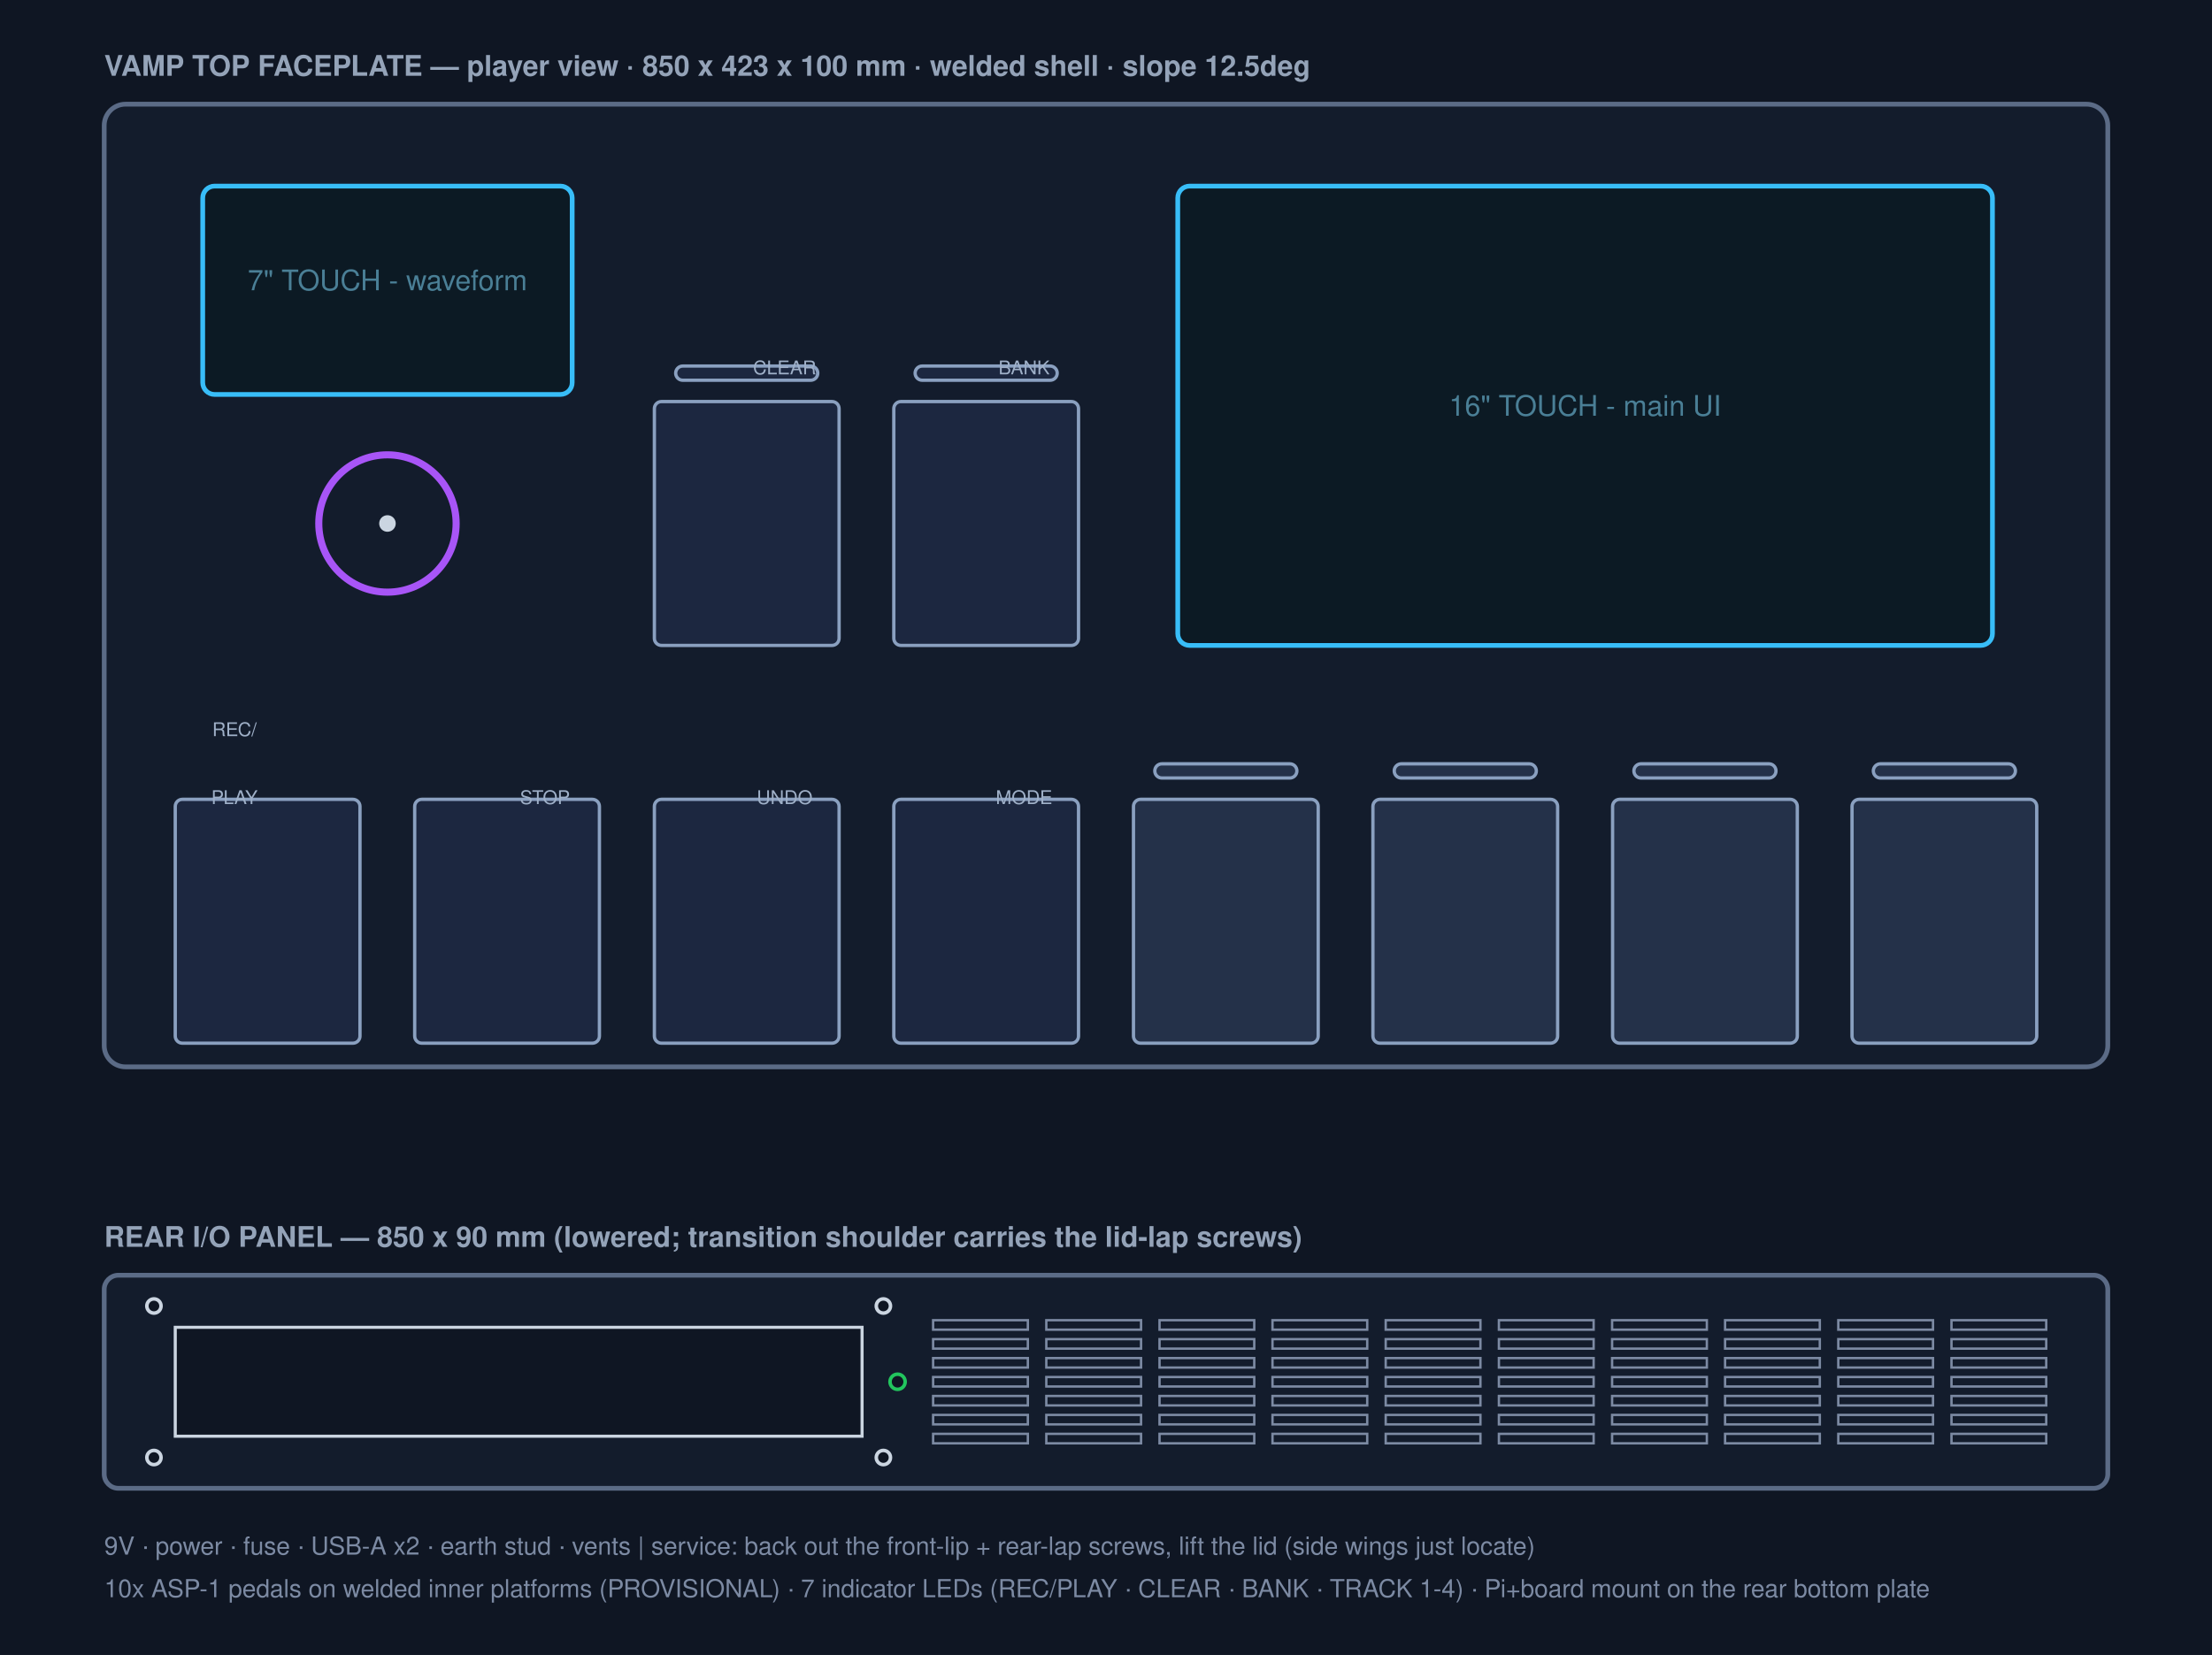
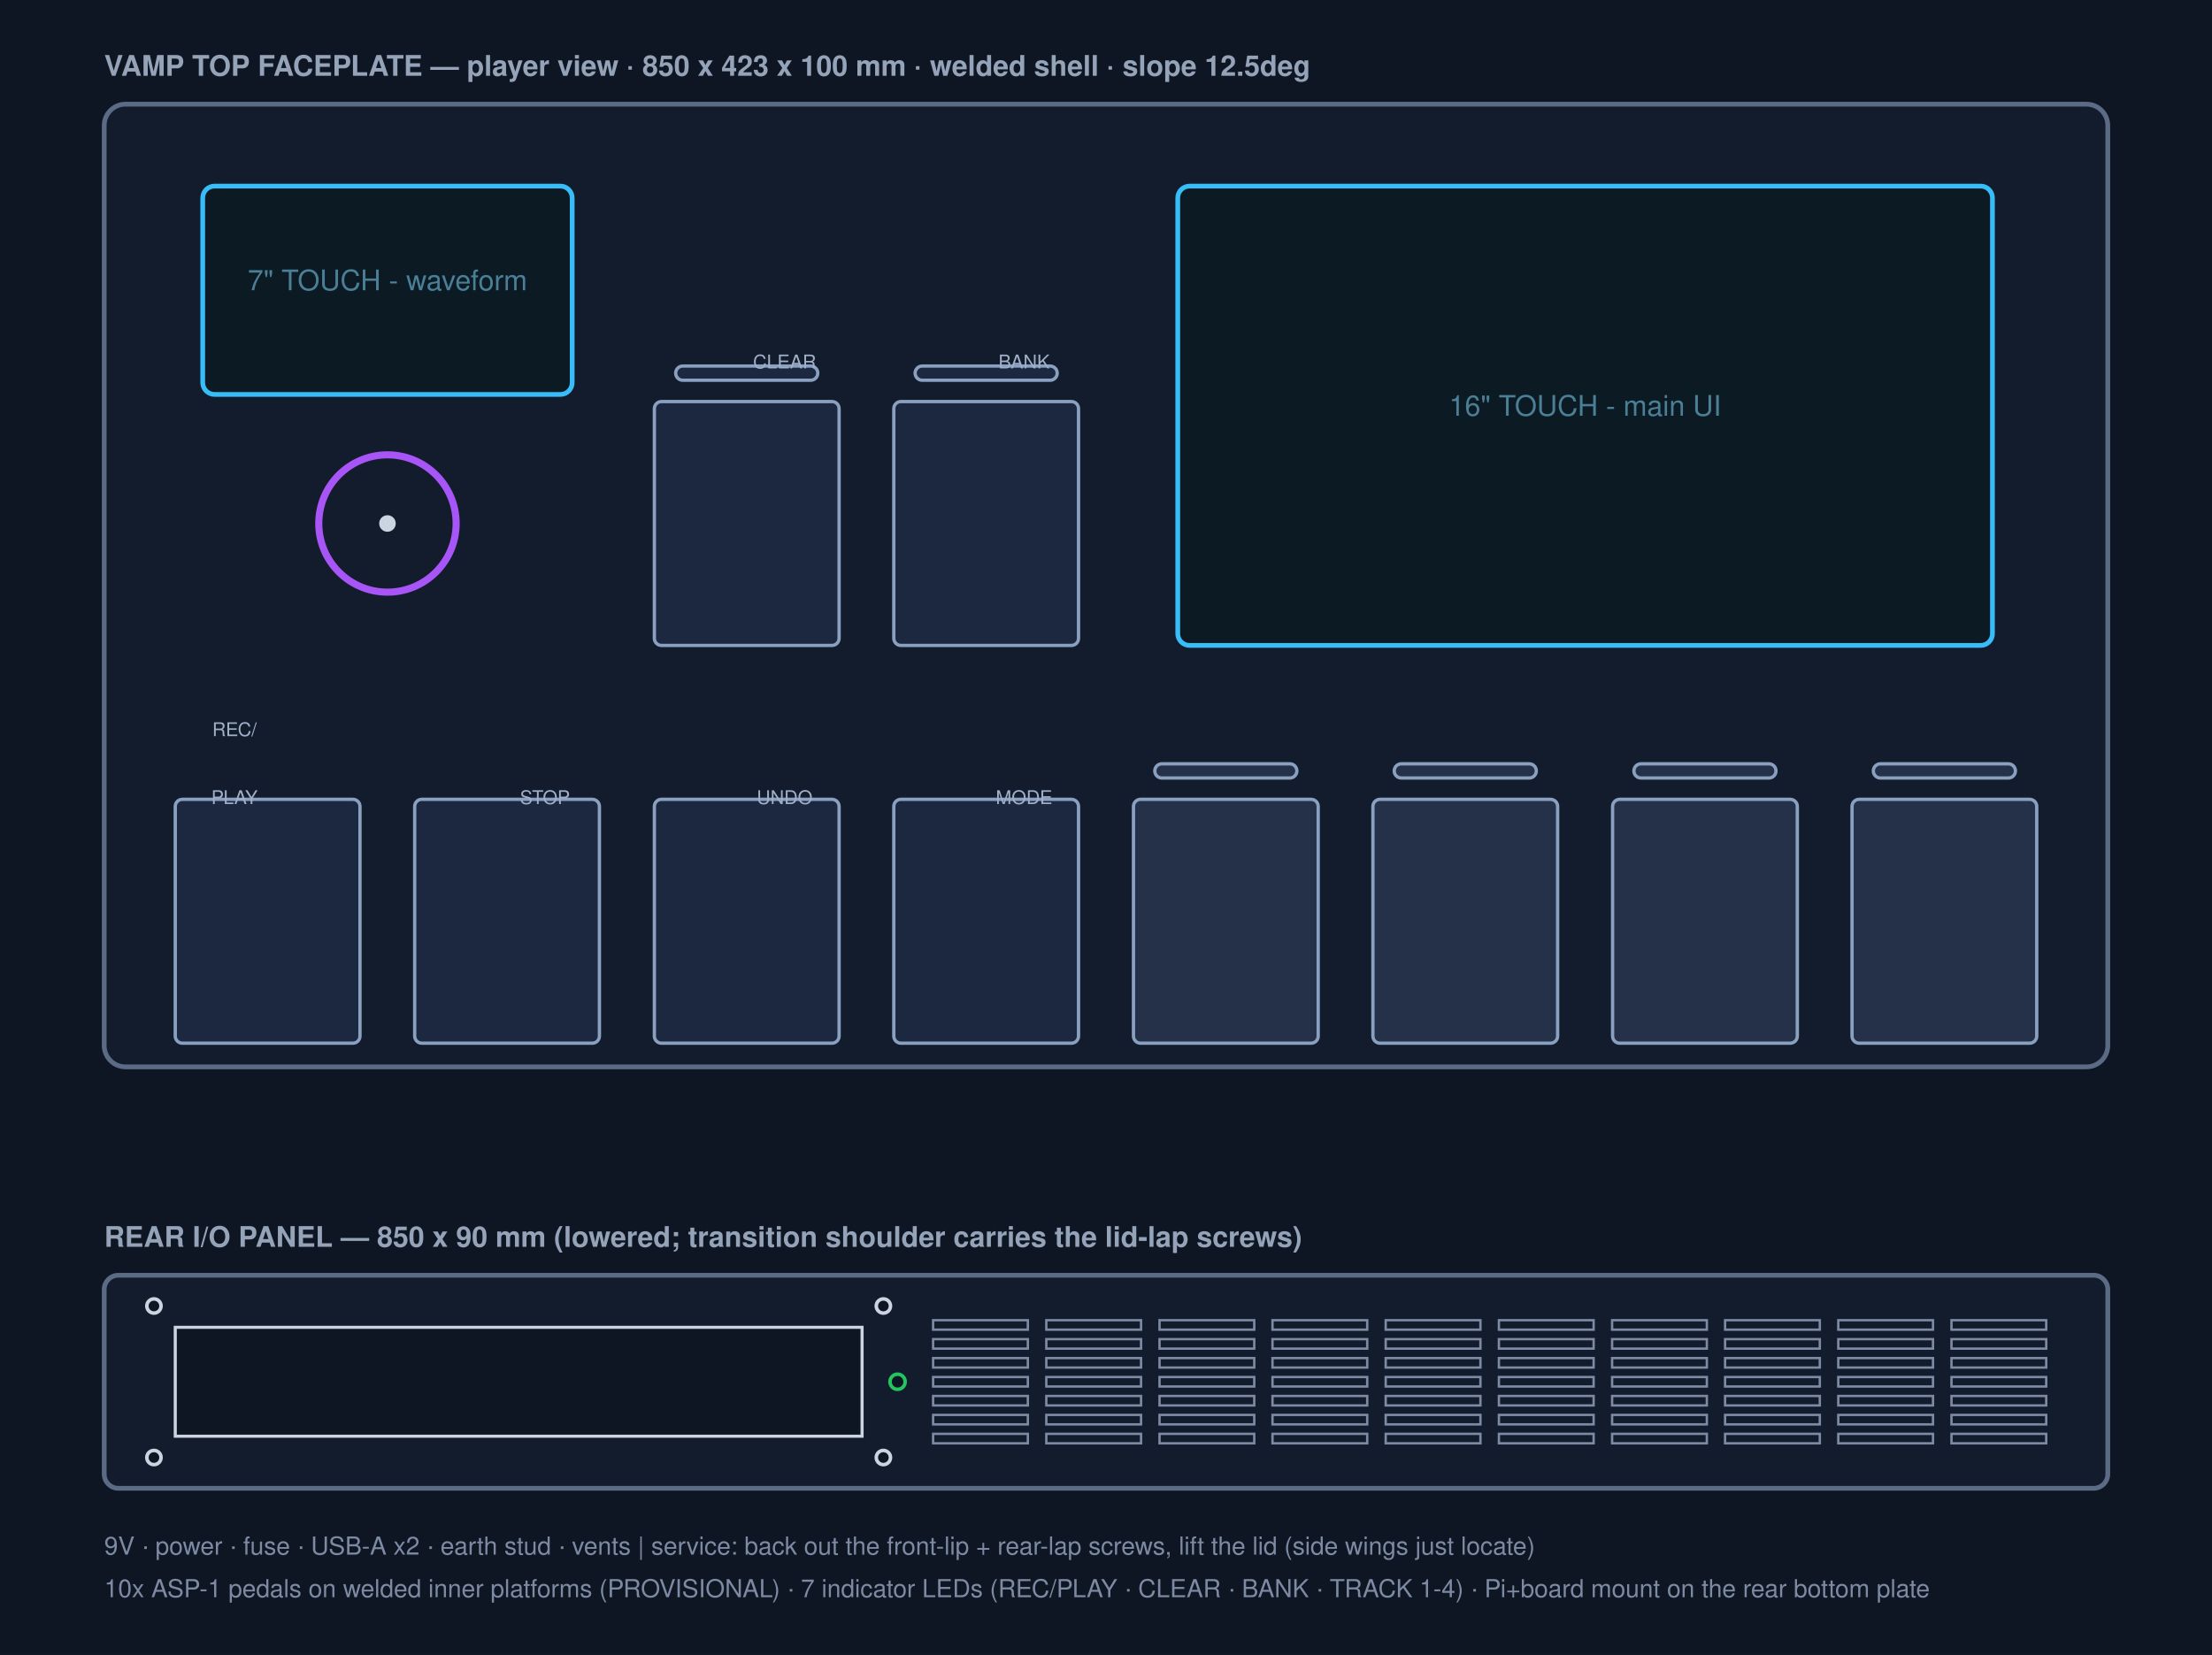
<svg xmlns="http://www.w3.org/2000/svg" viewBox="0 0 934 699" font-family="Helvetica,Arial,sans-serif">
  <rect width="934" height="699" fill="#0f1623" />
  <text x="44" y="32" fill="#94a3b8" font-size="12" font-weight="600">VAMP TOP FACEPLATE — player view · 850 x 423 x 100 mm · welded shell · slope 12.5deg</text>
  <rect x="44" y="44" width="846.0" height="406.6" rx="9" fill="#131c2c" stroke="#5b6b86" stroke-width="2" />
  <rect x="74.0" y="337.6" width="78.0" height="103.0" rx="3" fill="#1c2740" stroke="#8aa0c0" stroke-width="1.4" />
  <rect x="175.1" y="337.6" width="78.0" height="103.0" rx="3" fill="#1c2740" stroke="#8aa0c0" stroke-width="1.4" />
  <rect x="276.3" y="337.6" width="78.0" height="103.0" rx="3" fill="#1c2740" stroke="#8aa0c0" stroke-width="1.4" />
  <rect x="377.4" y="337.6" width="78.0" height="103.0" rx="3" fill="#1c2740" stroke="#8aa0c0" stroke-width="1.4" />
  <rect x="478.6" y="337.6" width="78.0" height="103.0" rx="3" fill="#243149" stroke="#8aa0c0" stroke-width="1.4" />
  <rect x="579.7" y="337.6" width="78.0" height="103.0" rx="3" fill="#243149" stroke="#8aa0c0" stroke-width="1.4" />
  <rect x="680.9" y="337.6" width="78.0" height="103.0" rx="3" fill="#243149" stroke="#8aa0c0" stroke-width="1.4" />
  <rect x="782.0" y="337.6" width="78.0" height="103.0" rx="3" fill="#243149" stroke="#8aa0c0" stroke-width="1.4" />
  <rect x="276.3" y="169.6" width="78.0" height="103.0" rx="3" fill="#1c2740" stroke="#8aa0c0" stroke-width="1.4" />
  <rect x="377.4" y="169.6" width="78.0" height="103.0" rx="3" fill="#1c2740" stroke="#8aa0c0" stroke-width="1.4" />
  <rect x="487.6" y="322.6" width="60.0" height="6.0" rx="3" fill="#243149" stroke="#8aa0c0" stroke-width="1.4" />
  <rect x="588.7" y="322.6" width="60.0" height="6.0" rx="3" fill="#243149" stroke="#8aa0c0" stroke-width="1.4" />
  <rect x="689.9" y="322.6" width="60.0" height="6.0" rx="3" fill="#243149" stroke="#8aa0c0" stroke-width="1.4" />
  <rect x="791.0" y="322.6" width="60.0" height="6.0" rx="3" fill="#243149" stroke="#8aa0c0" stroke-width="1.4" />
  <rect x="285.3" y="154.6" width="60.0" height="6.0" rx="3" fill="#1c2740" stroke="#8aa0c0" stroke-width="1.4" />
  <rect x="386.4" y="154.6" width="60.0" height="6.0" rx="3" fill="#1c2740" stroke="#8aa0c0" stroke-width="1.4" />
  <rect x="85.6" y="78.6" width="156.0" height="88.0" rx="5" fill="#0c1a24" stroke="#38bdf8" stroke-width="2" />
  <text x="163.6" y="122.6" fill="#4a7f96" font-size="12" text-anchor="middle">7" TOUCH - waveform</text>
  <rect x="497.3" y="78.6" width="344.0" height="194.0" rx="5" fill="#0c1a24" stroke="#38bdf8" stroke-width="2" />
  <text x="669.3" y="175.6" fill="#4a7f96" font-size="12" text-anchor="middle">16" TOUCH - main UI</text>
  <circle cx="163.6" cy="221.1" r="29.0" fill="none" stroke="#a855f7" stroke-width="3" />
  <circle cx="163.6" cy="221.1" r="3.5" fill="#cbd5e1" />
  <text x="99.0" y="310.9" fill="#9fb0c8" font-size="8" text-anchor="middle">REC/</text>
  <text x="99.0" y="339.6" fill="#9fb0c8" font-size="8" text-anchor="middle">PLAY</text>
  <text x="230.1" y="339.6" fill="#9fb0c8" font-size="8" text-anchor="middle">STOP</text>
  <text x="331.3" y="339.6" fill="#9fb0c8" font-size="8" text-anchor="middle">UNDO</text>
  <text x="432.4" y="339.6" fill="#9fb0c8" font-size="8" text-anchor="middle">MODE</text>
-   <text x="331.3" y="158.1" fill="#9fb0c8" font-size="8" text-anchor="middle">CLEAR</text>
-   <text x="432.4" y="158.1" fill="#9fb0c8" font-size="8" text-anchor="middle">BANK</text>
+   <text x="331.3" y="155.6" fill="#9fb0c8" font-size="8" text-anchor="middle">CLEAR</text>
+   <text x="432.4" y="155.6" fill="#9fb0c8" font-size="8" text-anchor="middle">BANK</text>
  <text x="44" y="526.6" fill="#94a3b8" font-size="12" font-weight="600">REAR I/O PANEL — 850 x 90 mm (lowered; transition shoulder carries the lid-lap screws)</text>
  <rect x="44" y="538.6" width="846.0" height="90.0" rx="6" fill="#131c2c" stroke="#5b6b86" stroke-width="2" />
  <rect x="74.0" y="560.6" width="290.0" height="46.0" fill="#0f1623" stroke="#cbd5e1" stroke-width="1.3" />
  <circle cx="65.0" cy="615.6" r="3.0" fill="#0f1623" stroke="#cbd5e1" stroke-width="1.5" />
  <circle cx="65.0" cy="551.6" r="3.0" fill="#0f1623" stroke="#cbd5e1" stroke-width="1.5" />
  <circle cx="373.0" cy="615.6" r="3.0" fill="#0f1623" stroke="#cbd5e1" stroke-width="1.5" />
  <circle cx="373.0" cy="551.6" r="3.0" fill="#0f1623" stroke="#cbd5e1" stroke-width="1.5" />
  <circle cx="379.0" cy="583.6" r="3.2" fill="#0f1623" stroke="#22c55e" stroke-width="1.5" />
  <rect x="394.0" y="605.6" width="40.0" height="4.0" fill="none" stroke="#7c8aa3" stroke-width="1" />
  <rect x="441.8" y="605.6" width="40.0" height="4.0" fill="none" stroke="#7c8aa3" stroke-width="1" />
  <rect x="489.6" y="605.6" width="40.0" height="4.0" fill="none" stroke="#7c8aa3" stroke-width="1" />
  <rect x="537.3" y="605.6" width="40.0" height="4.0" fill="none" stroke="#7c8aa3" stroke-width="1" />
  <rect x="585.1" y="605.6" width="40.0" height="4.0" fill="none" stroke="#7c8aa3" stroke-width="1" />
  <rect x="632.9" y="605.6" width="40.0" height="4.0" fill="none" stroke="#7c8aa3" stroke-width="1" />
  <rect x="680.7" y="605.6" width="40.0" height="4.0" fill="none" stroke="#7c8aa3" stroke-width="1" />
  <rect x="728.4" y="605.6" width="40.0" height="4.0" fill="none" stroke="#7c8aa3" stroke-width="1" />
  <rect x="776.2" y="605.6" width="40.0" height="4.0" fill="none" stroke="#7c8aa3" stroke-width="1" />
  <rect x="824.0" y="605.6" width="40.0" height="4.0" fill="none" stroke="#7c8aa3" stroke-width="1" />
  <rect x="394.0" y="597.6" width="40.0" height="4.0" fill="none" stroke="#7c8aa3" stroke-width="1" />
  <rect x="441.8" y="597.6" width="40.0" height="4.0" fill="none" stroke="#7c8aa3" stroke-width="1" />
  <rect x="489.6" y="597.6" width="40.0" height="4.0" fill="none" stroke="#7c8aa3" stroke-width="1" />
  <rect x="537.3" y="597.6" width="40.0" height="4.0" fill="none" stroke="#7c8aa3" stroke-width="1" />
  <rect x="585.1" y="597.6" width="40.0" height="4.0" fill="none" stroke="#7c8aa3" stroke-width="1" />
  <rect x="632.9" y="597.6" width="40.0" height="4.0" fill="none" stroke="#7c8aa3" stroke-width="1" />
  <rect x="680.7" y="597.6" width="40.0" height="4.0" fill="none" stroke="#7c8aa3" stroke-width="1" />
  <rect x="728.4" y="597.6" width="40.0" height="4.0" fill="none" stroke="#7c8aa3" stroke-width="1" />
  <rect x="776.2" y="597.6" width="40.0" height="4.0" fill="none" stroke="#7c8aa3" stroke-width="1" />
  <rect x="824.0" y="597.6" width="40.0" height="4.0" fill="none" stroke="#7c8aa3" stroke-width="1" />
  <rect x="394.0" y="589.6" width="40.0" height="4.0" fill="none" stroke="#7c8aa3" stroke-width="1" />
  <rect x="441.8" y="589.6" width="40.0" height="4.0" fill="none" stroke="#7c8aa3" stroke-width="1" />
  <rect x="489.6" y="589.6" width="40.0" height="4.0" fill="none" stroke="#7c8aa3" stroke-width="1" />
  <rect x="537.3" y="589.6" width="40.0" height="4.0" fill="none" stroke="#7c8aa3" stroke-width="1" />
  <rect x="585.1" y="589.6" width="40.0" height="4.0" fill="none" stroke="#7c8aa3" stroke-width="1" />
  <rect x="632.9" y="589.6" width="40.0" height="4.0" fill="none" stroke="#7c8aa3" stroke-width="1" />
  <rect x="680.7" y="589.6" width="40.0" height="4.0" fill="none" stroke="#7c8aa3" stroke-width="1" />
  <rect x="728.4" y="589.6" width="40.0" height="4.0" fill="none" stroke="#7c8aa3" stroke-width="1" />
  <rect x="776.2" y="589.6" width="40.0" height="4.0" fill="none" stroke="#7c8aa3" stroke-width="1" />
  <rect x="824.0" y="589.6" width="40.0" height="4.0" fill="none" stroke="#7c8aa3" stroke-width="1" />
  <rect x="394.0" y="581.6" width="40.0" height="4.0" fill="none" stroke="#7c8aa3" stroke-width="1" />
  <rect x="441.8" y="581.6" width="40.0" height="4.0" fill="none" stroke="#7c8aa3" stroke-width="1" />
  <rect x="489.6" y="581.6" width="40.0" height="4.0" fill="none" stroke="#7c8aa3" stroke-width="1" />
  <rect x="537.3" y="581.6" width="40.0" height="4.0" fill="none" stroke="#7c8aa3" stroke-width="1" />
  <rect x="585.1" y="581.6" width="40.0" height="4.0" fill="none" stroke="#7c8aa3" stroke-width="1" />
  <rect x="632.9" y="581.6" width="40.0" height="4.0" fill="none" stroke="#7c8aa3" stroke-width="1" />
  <rect x="680.7" y="581.6" width="40.0" height="4.0" fill="none" stroke="#7c8aa3" stroke-width="1" />
  <rect x="728.4" y="581.6" width="40.0" height="4.0" fill="none" stroke="#7c8aa3" stroke-width="1" />
  <rect x="776.2" y="581.6" width="40.0" height="4.0" fill="none" stroke="#7c8aa3" stroke-width="1" />
  <rect x="824.0" y="581.6" width="40.0" height="4.0" fill="none" stroke="#7c8aa3" stroke-width="1" />
  <rect x="394.0" y="573.6" width="40.0" height="4.0" fill="none" stroke="#7c8aa3" stroke-width="1" />
  <rect x="441.8" y="573.6" width="40.0" height="4.0" fill="none" stroke="#7c8aa3" stroke-width="1" />
  <rect x="489.6" y="573.6" width="40.0" height="4.0" fill="none" stroke="#7c8aa3" stroke-width="1" />
  <rect x="537.3" y="573.6" width="40.0" height="4.0" fill="none" stroke="#7c8aa3" stroke-width="1" />
  <rect x="585.1" y="573.6" width="40.0" height="4.0" fill="none" stroke="#7c8aa3" stroke-width="1" />
  <rect x="632.9" y="573.6" width="40.0" height="4.0" fill="none" stroke="#7c8aa3" stroke-width="1" />
  <rect x="680.7" y="573.6" width="40.0" height="4.0" fill="none" stroke="#7c8aa3" stroke-width="1" />
  <rect x="728.4" y="573.6" width="40.0" height="4.0" fill="none" stroke="#7c8aa3" stroke-width="1" />
  <rect x="776.2" y="573.6" width="40.0" height="4.0" fill="none" stroke="#7c8aa3" stroke-width="1" />
  <rect x="824.0" y="573.6" width="40.0" height="4.0" fill="none" stroke="#7c8aa3" stroke-width="1" />
  <rect x="394.0" y="565.6" width="40.0" height="4.0" fill="none" stroke="#7c8aa3" stroke-width="1" />
  <rect x="441.8" y="565.6" width="40.0" height="4.0" fill="none" stroke="#7c8aa3" stroke-width="1" />
  <rect x="489.6" y="565.6" width="40.0" height="4.0" fill="none" stroke="#7c8aa3" stroke-width="1" />
  <rect x="537.3" y="565.6" width="40.0" height="4.0" fill="none" stroke="#7c8aa3" stroke-width="1" />
  <rect x="585.1" y="565.6" width="40.0" height="4.0" fill="none" stroke="#7c8aa3" stroke-width="1" />
  <rect x="632.9" y="565.6" width="40.0" height="4.0" fill="none" stroke="#7c8aa3" stroke-width="1" />
  <rect x="680.7" y="565.6" width="40.0" height="4.0" fill="none" stroke="#7c8aa3" stroke-width="1" />
  <rect x="728.4" y="565.6" width="40.0" height="4.0" fill="none" stroke="#7c8aa3" stroke-width="1" />
  <rect x="776.2" y="565.6" width="40.0" height="4.0" fill="none" stroke="#7c8aa3" stroke-width="1" />
  <rect x="824.0" y="565.6" width="40.0" height="4.0" fill="none" stroke="#7c8aa3" stroke-width="1" />
  <rect x="394.0" y="557.6" width="40.0" height="4.0" fill="none" stroke="#7c8aa3" stroke-width="1" />
  <rect x="441.8" y="557.6" width="40.0" height="4.0" fill="none" stroke="#7c8aa3" stroke-width="1" />
  <rect x="489.6" y="557.6" width="40.0" height="4.0" fill="none" stroke="#7c8aa3" stroke-width="1" />
  <rect x="537.3" y="557.6" width="40.0" height="4.0" fill="none" stroke="#7c8aa3" stroke-width="1" />
  <rect x="585.1" y="557.6" width="40.0" height="4.0" fill="none" stroke="#7c8aa3" stroke-width="1" />
  <rect x="632.9" y="557.6" width="40.0" height="4.0" fill="none" stroke="#7c8aa3" stroke-width="1" />
  <rect x="680.7" y="557.6" width="40.0" height="4.0" fill="none" stroke="#7c8aa3" stroke-width="1" />
  <rect x="728.4" y="557.6" width="40.0" height="4.0" fill="none" stroke="#7c8aa3" stroke-width="1" />
  <rect x="776.2" y="557.6" width="40.0" height="4.0" fill="none" stroke="#7c8aa3" stroke-width="1" />
  <rect x="824.0" y="557.6" width="40.0" height="4.0" fill="none" stroke="#7c8aa3" stroke-width="1" />
  <text x="44" y="656.6" fill="#7c8aa3" font-size="10.5">9V · power · fuse · USB-A x2 · earth stud · vents   |   service: back out the front-lip + rear-lap screws, lift the lid (side wings just locate)</text>
  <text x="44" y="674.6" fill="#7c8aa3" font-size="10.5">10x ASP-1 pedals on welded inner platforms (PROVISIONAL) · 7 indicator LEDs (REC/PLAY · CLEAR · BANK · TRACK 1-4) · Pi+board mount on the rear bottom plate</text>
</svg>
